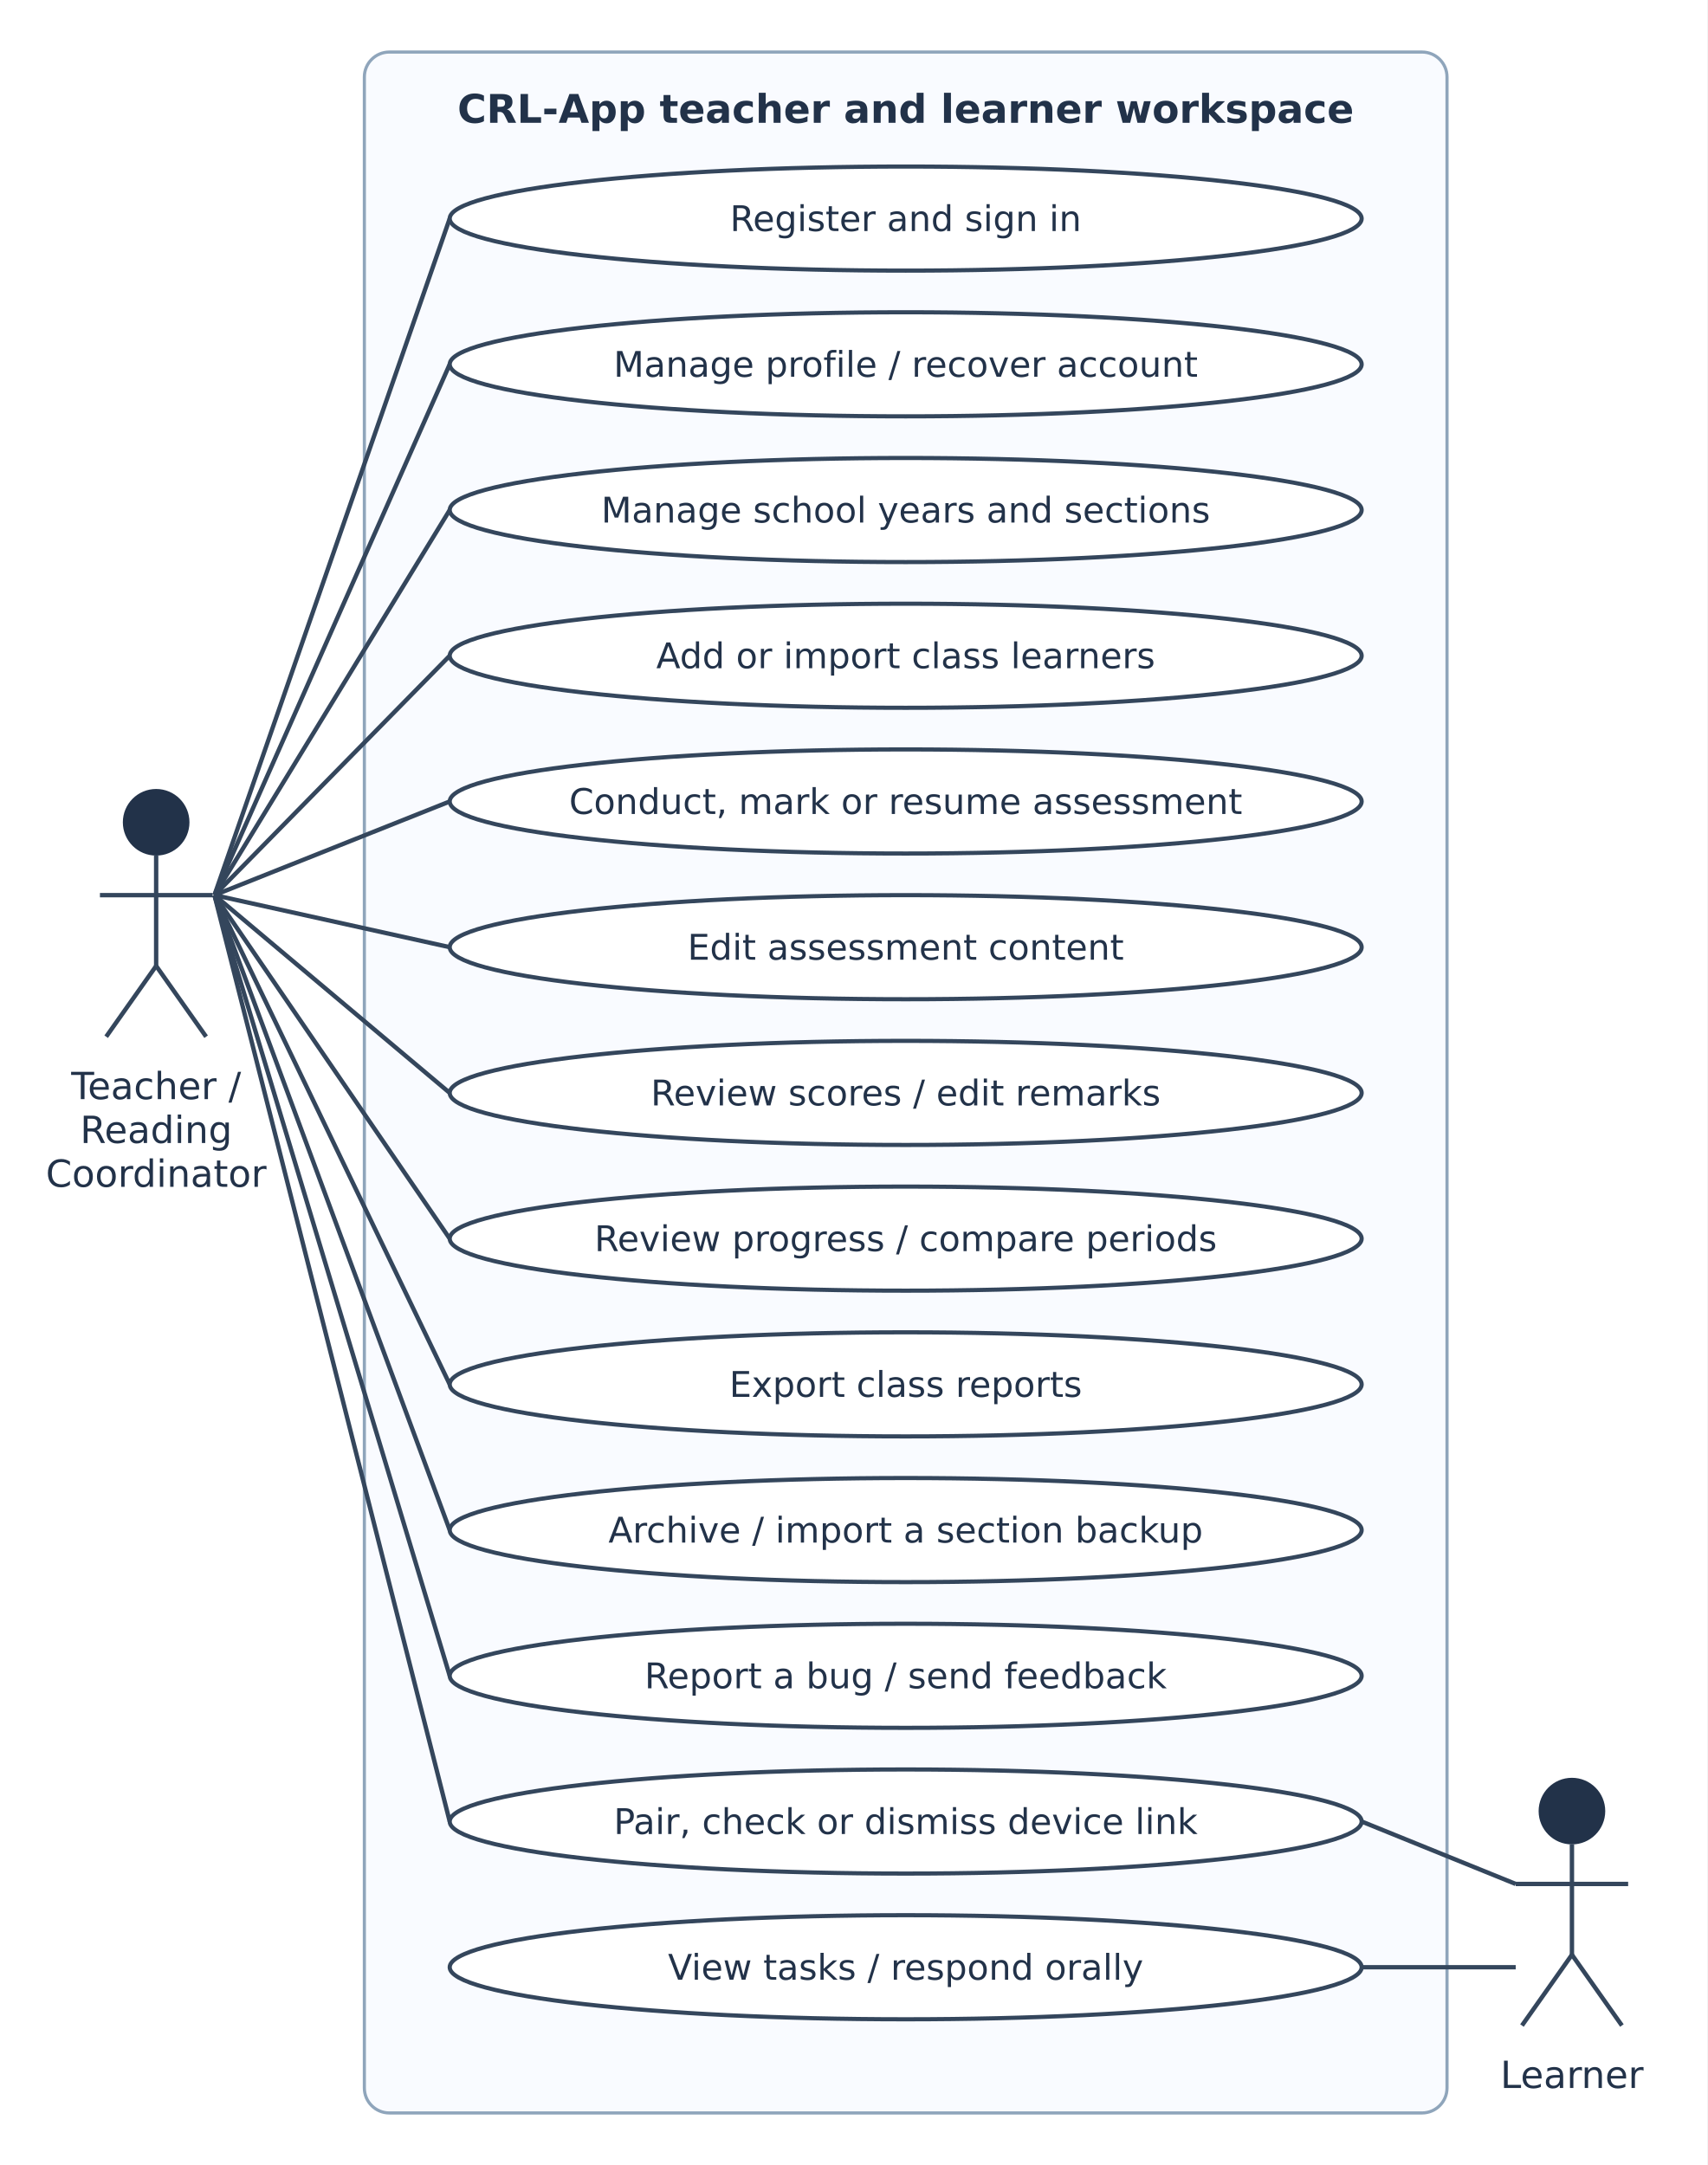
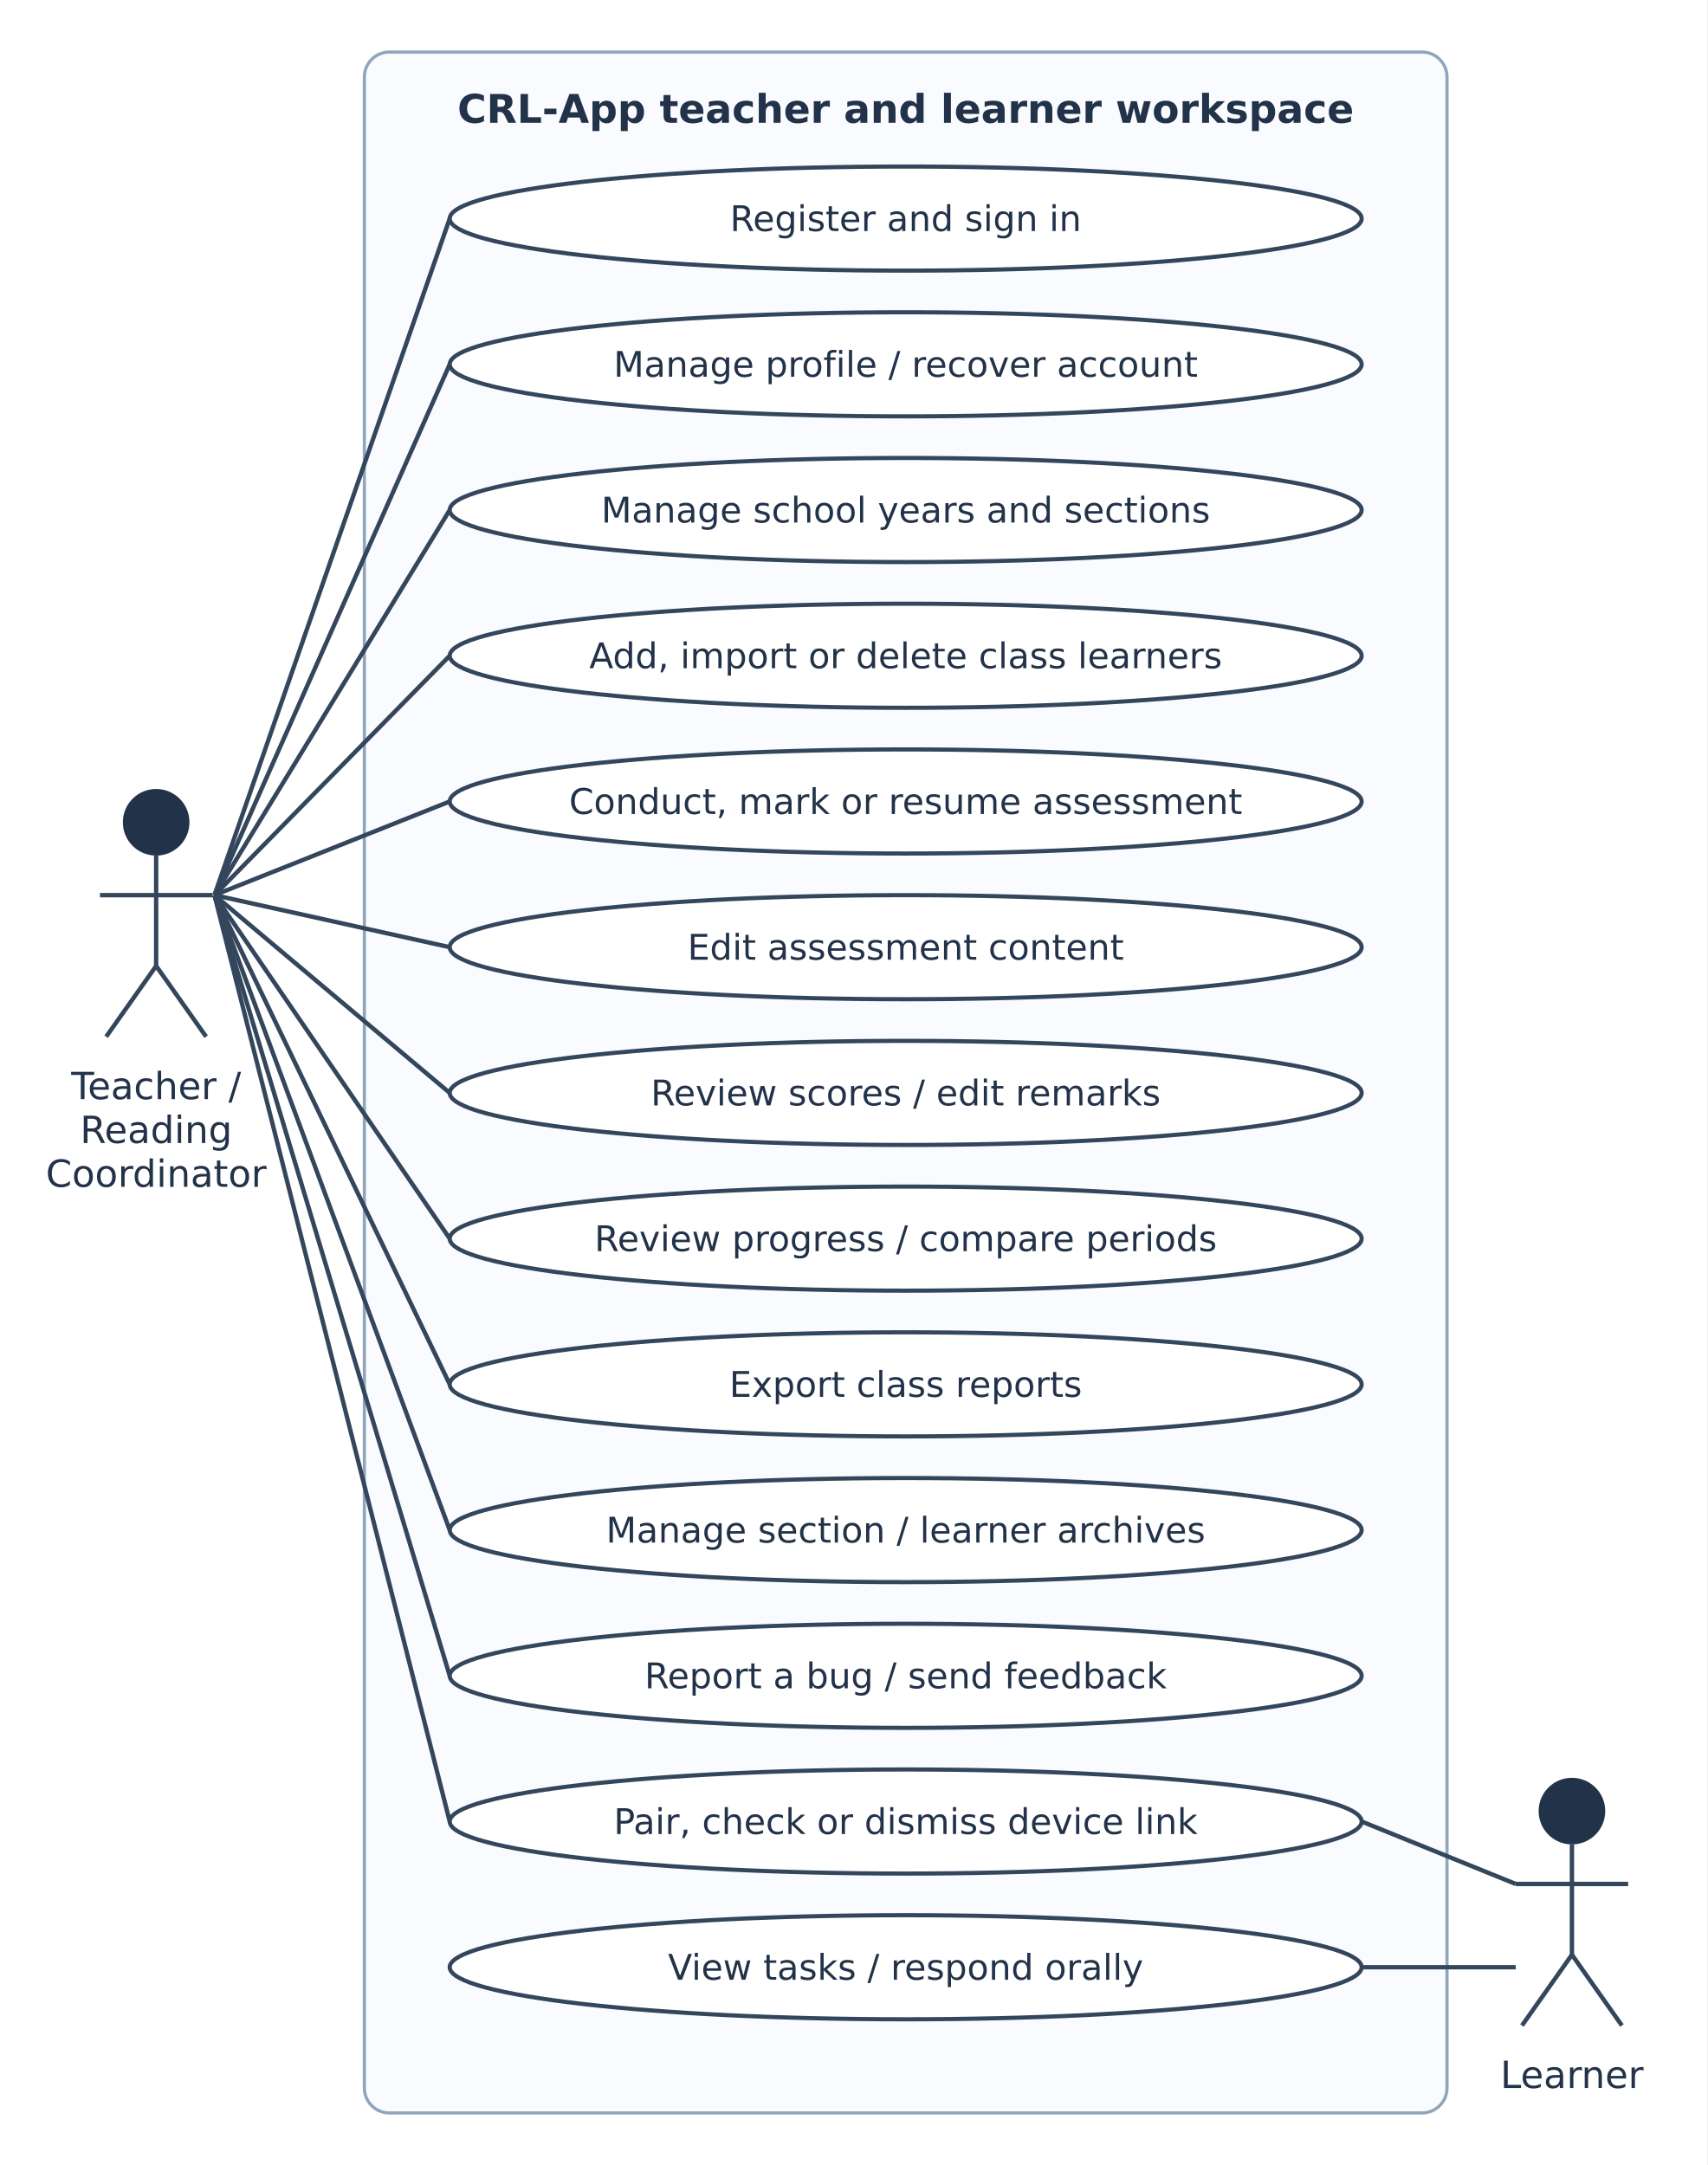
<svg xmlns="http://www.w3.org/2000/svg" width="820" height="1040" viewBox="0 0 820 1040">
  <rect width="100%" height="100%" fill="white" />
  <defs>
    <marker id="arrow" viewBox="0 0 12 12" refX="11" refY="6" markerWidth="9" markerHeight="9" orient="auto-start-reverse">
      <path d="M1,1 L11,6 L1,11" fill="none" stroke="#34465c" stroke-width="1.8" />
    </marker>
  </defs>
  <rect x="175" y="25" width="520" height="990" rx="12" fill="#f9fbff" stroke="#8fa5bb" stroke-width="1.5" />
  <polyline points="75,411 75,464" fill="none" stroke="#34465c" stroke-width="2.1" stroke-linejoin="round" />
  <polyline points="48,430 102,430" fill="none" stroke="#34465c" stroke-width="2.1" stroke-linejoin="round" />
  <polyline points="75,464 51,498" fill="none" stroke="#34465c" stroke-width="2.1" stroke-linejoin="round" />
  <polyline points="75,464 99,498" fill="none" stroke="#34465c" stroke-width="2.1" stroke-linejoin="round" />
  <polyline points="755,886 755,939" fill="none" stroke="#34465c" stroke-width="2.1" stroke-linejoin="round" />
  <polyline points="728,905 782,905" fill="none" stroke="#34465c" stroke-width="2.1" stroke-linejoin="round" />
  <polyline points="755,939 731,973" fill="none" stroke="#34465c" stroke-width="2.1" stroke-linejoin="round" />
  <polyline points="755,939 779,973" fill="none" stroke="#34465c" stroke-width="2.1" stroke-linejoin="round" />
  <polyline points="103,430 216,105" fill="none" stroke="#34465c" stroke-width="2.1" stroke-linejoin="round" />
  <polyline points="103,430 216,175" fill="none" stroke="#34465c" stroke-width="2.1" stroke-linejoin="round" />
  <polyline points="103,430 216,245" fill="none" stroke="#34465c" stroke-width="2.1" stroke-linejoin="round" />
  <polyline points="103,430 216,315" fill="none" stroke="#34465c" stroke-width="2.1" stroke-linejoin="round" />
  <polyline points="103,430 216,385" fill="none" stroke="#34465c" stroke-width="2.1" stroke-linejoin="round" />
  <polyline points="103,430 216,455" fill="none" stroke="#34465c" stroke-width="2.1" stroke-linejoin="round" />
  <polyline points="103,430 216,525" fill="none" stroke="#34465c" stroke-width="2.1" stroke-linejoin="round" />
  <polyline points="103,430 216,595" fill="none" stroke="#34465c" stroke-width="2.1" stroke-linejoin="round" />
  <polyline points="103,430 216,665" fill="none" stroke="#34465c" stroke-width="2.1" stroke-linejoin="round" />
  <polyline points="103,430 216,735" fill="none" stroke="#34465c" stroke-width="2.1" stroke-linejoin="round" />
  <polyline points="103,430 216,805" fill="none" stroke="#34465c" stroke-width="2.1" stroke-linejoin="round" />
  <polyline points="103,430 216,875" fill="none" stroke="#34465c" stroke-width="2.1" stroke-linejoin="round" />
  <polyline points="728,905 654,875" fill="none" stroke="#34465c" stroke-width="2.1" stroke-linejoin="round" />
  <polyline points="728,945 654,945" fill="none" stroke="#34465c" stroke-width="2.1" stroke-linejoin="round" />
  <text x="435" y="59.0" text-anchor="middle" font-family="DejaVu Sans,Arial,sans-serif" font-size="19" fill="#223249" font-weight="bold">CRL-App teacher and learner workspace</text>
  <ellipse cx="435" cy="105" rx="219.0" ry="25.0" fill="white" stroke="#34465c" stroke-width="2" />
  <text x="435" y="111.0" text-anchor="middle" font-family="DejaVu Sans,Arial,sans-serif" font-size="17" fill="#223249">Register and sign in</text>
  <ellipse cx="435" cy="175" rx="219.0" ry="25.0" fill="white" stroke="#34465c" stroke-width="2" />
  <text x="435" y="181.0" text-anchor="middle" font-family="DejaVu Sans,Arial,sans-serif" font-size="17" fill="#223249">Manage profile / recover account</text>
  <ellipse cx="435" cy="245" rx="219.0" ry="25.0" fill="white" stroke="#34465c" stroke-width="2" />
  <text x="435" y="251.0" text-anchor="middle" font-family="DejaVu Sans,Arial,sans-serif" font-size="17" fill="#223249">Manage school years and sections</text>
  <ellipse cx="435" cy="315" rx="219.0" ry="25.0" fill="white" stroke="#34465c" stroke-width="2" />
-   <text x="435" y="321.0" text-anchor="middle" font-family="DejaVu Sans,Arial,sans-serif" font-size="17" fill="#223249">Add or import class learners</text>
+   <text x="435" y="321.0" text-anchor="middle" font-family="DejaVu Sans,Arial,sans-serif" font-size="17" fill="#223249">Add, import or delete class learners</text>
  <ellipse cx="435" cy="385" rx="219.0" ry="25.0" fill="white" stroke="#34465c" stroke-width="2" />
  <text x="435" y="391.0" text-anchor="middle" font-family="DejaVu Sans,Arial,sans-serif" font-size="17" fill="#223249">Conduct, mark or resume assessment</text>
  <ellipse cx="435" cy="455" rx="219.0" ry="25.0" fill="white" stroke="#34465c" stroke-width="2" />
  <text x="435" y="461.0" text-anchor="middle" font-family="DejaVu Sans,Arial,sans-serif" font-size="17" fill="#223249">Edit assessment content</text>
  <ellipse cx="435" cy="525" rx="219.0" ry="25.0" fill="white" stroke="#34465c" stroke-width="2" />
  <text x="435" y="531.0" text-anchor="middle" font-family="DejaVu Sans,Arial,sans-serif" font-size="17" fill="#223249">Review scores / edit remarks</text>
  <ellipse cx="435" cy="595" rx="219.0" ry="25.0" fill="white" stroke="#34465c" stroke-width="2" />
  <text x="435" y="601.0" text-anchor="middle" font-family="DejaVu Sans,Arial,sans-serif" font-size="17" fill="#223249">Review progress / compare periods</text>
  <ellipse cx="435" cy="665" rx="219.0" ry="25.0" fill="white" stroke="#34465c" stroke-width="2" />
  <text x="435" y="671.0" text-anchor="middle" font-family="DejaVu Sans,Arial,sans-serif" font-size="17" fill="#223249">Export class reports</text>
  <ellipse cx="435" cy="735" rx="219.0" ry="25.0" fill="white" stroke="#34465c" stroke-width="2" />
-   <text x="435" y="741.0" text-anchor="middle" font-family="DejaVu Sans,Arial,sans-serif" font-size="17" fill="#223249">Archive / import a section backup</text>
+   <text x="435" y="741.0" text-anchor="middle" font-family="DejaVu Sans,Arial,sans-serif" font-size="17" fill="#223249">Manage section / learner archives</text>
  <ellipse cx="435" cy="805" rx="219.0" ry="25.0" fill="white" stroke="#34465c" stroke-width="2" />
  <text x="435" y="811.0" text-anchor="middle" font-family="DejaVu Sans,Arial,sans-serif" font-size="17" fill="#223249">Report a bug / send feedback</text>
  <ellipse cx="435" cy="875" rx="219.0" ry="25.0" fill="white" stroke="#34465c" stroke-width="2" />
  <text x="435" y="881.0" text-anchor="middle" font-family="DejaVu Sans,Arial,sans-serif" font-size="17" fill="#223249">Pair, check or dismiss device link</text>
  <ellipse cx="435" cy="945" rx="219.0" ry="25.0" fill="white" stroke="#34465c" stroke-width="2" />
  <text x="435" y="951.0" text-anchor="middle" font-family="DejaVu Sans,Arial,sans-serif" font-size="17" fill="#223249">View tasks / respond orally</text>
  <circle cx="75" cy="395" r="15.0" fill="#223249" stroke="#223249" stroke-width="2" />
  <text x="75" y="528.0" text-anchor="middle" font-family="DejaVu Sans,Arial,sans-serif" font-size="18" fill="#223249">Teacher /</text>
  <text x="75" y="549.06" text-anchor="middle" font-family="DejaVu Sans,Arial,sans-serif" font-size="18" fill="#223249">Reading</text>
  <text x="75" y="570.12" text-anchor="middle" font-family="DejaVu Sans,Arial,sans-serif" font-size="18" fill="#223249">Coordinator</text>
  <circle cx="755" cy="870" r="15.0" fill="#223249" stroke="#223249" stroke-width="2" />
  <text x="755" y="1003.0" text-anchor="middle" font-family="DejaVu Sans,Arial,sans-serif" font-size="18" fill="#223249">Learner</text>
</svg>
